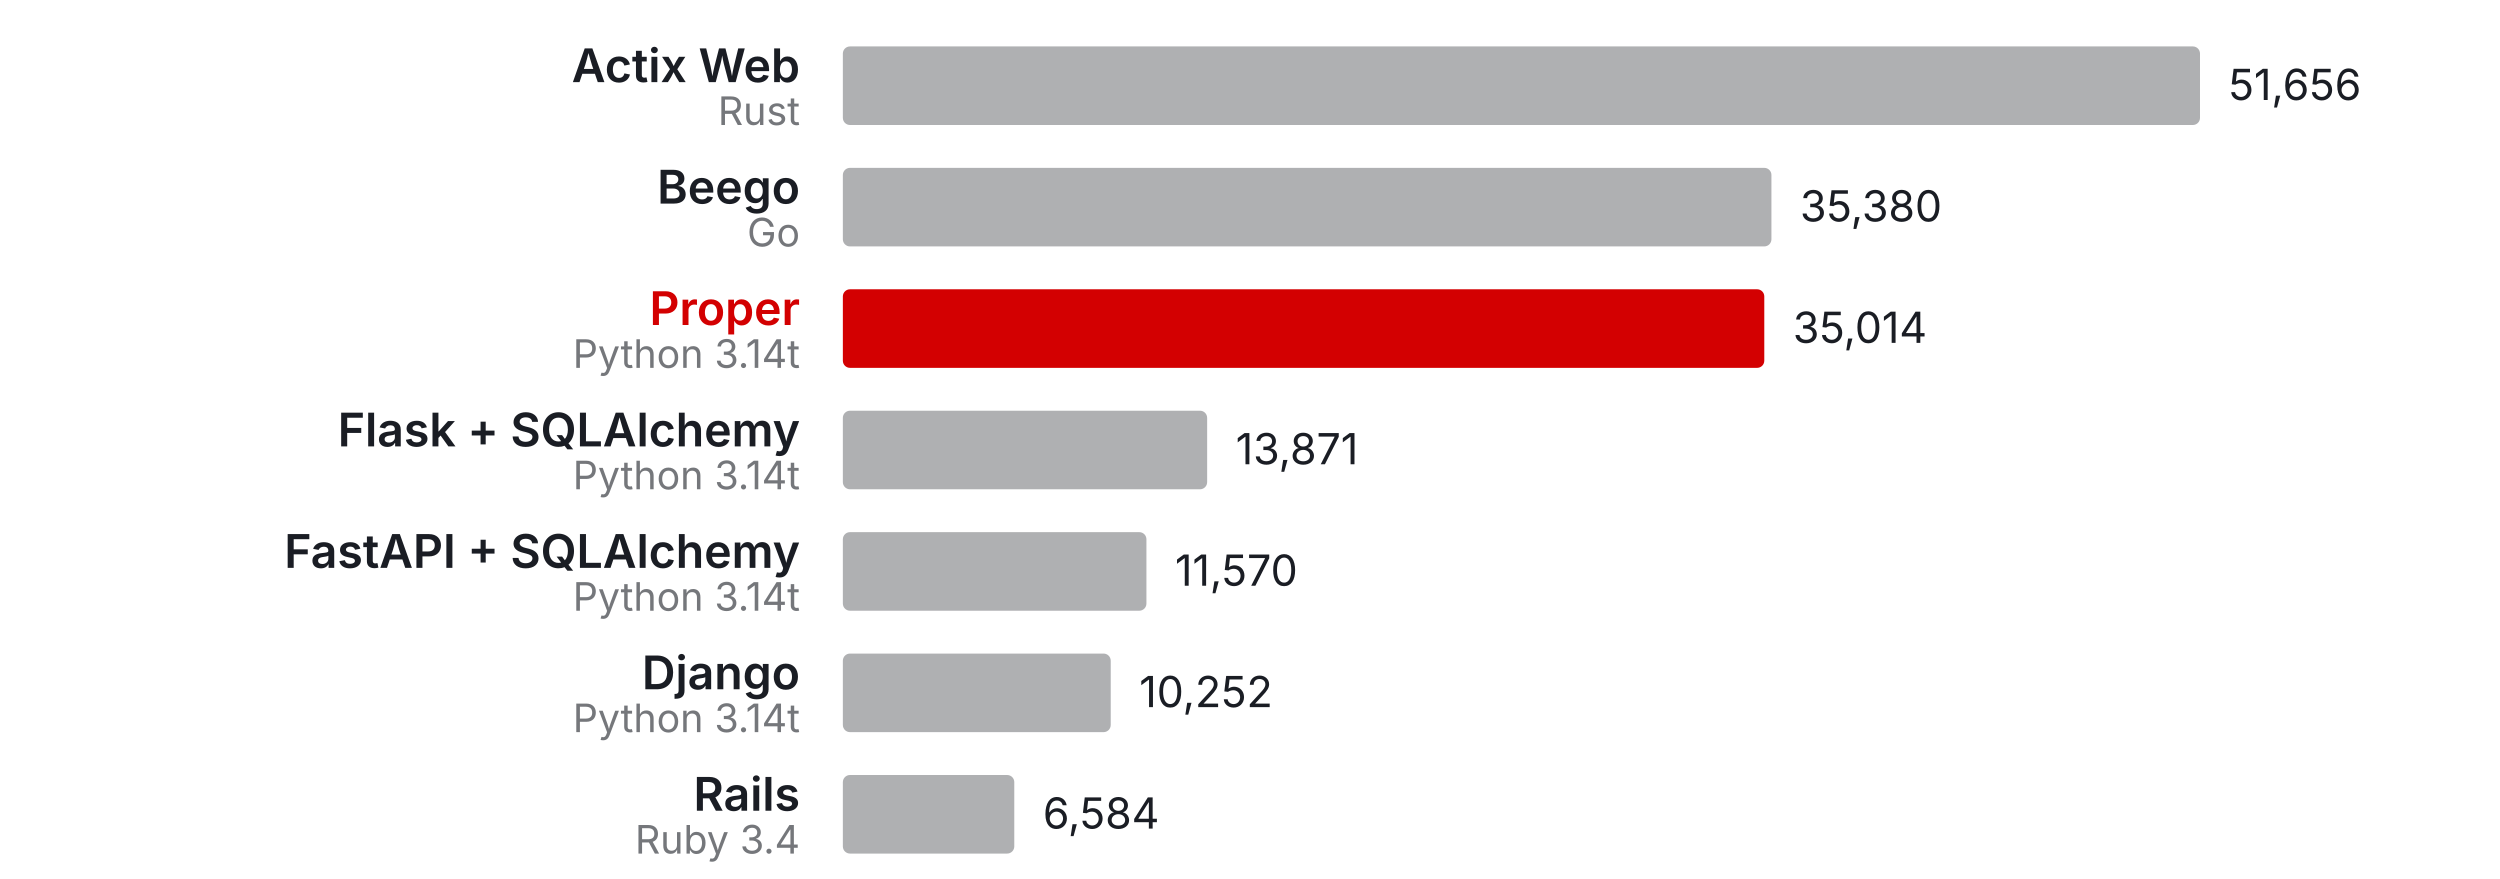
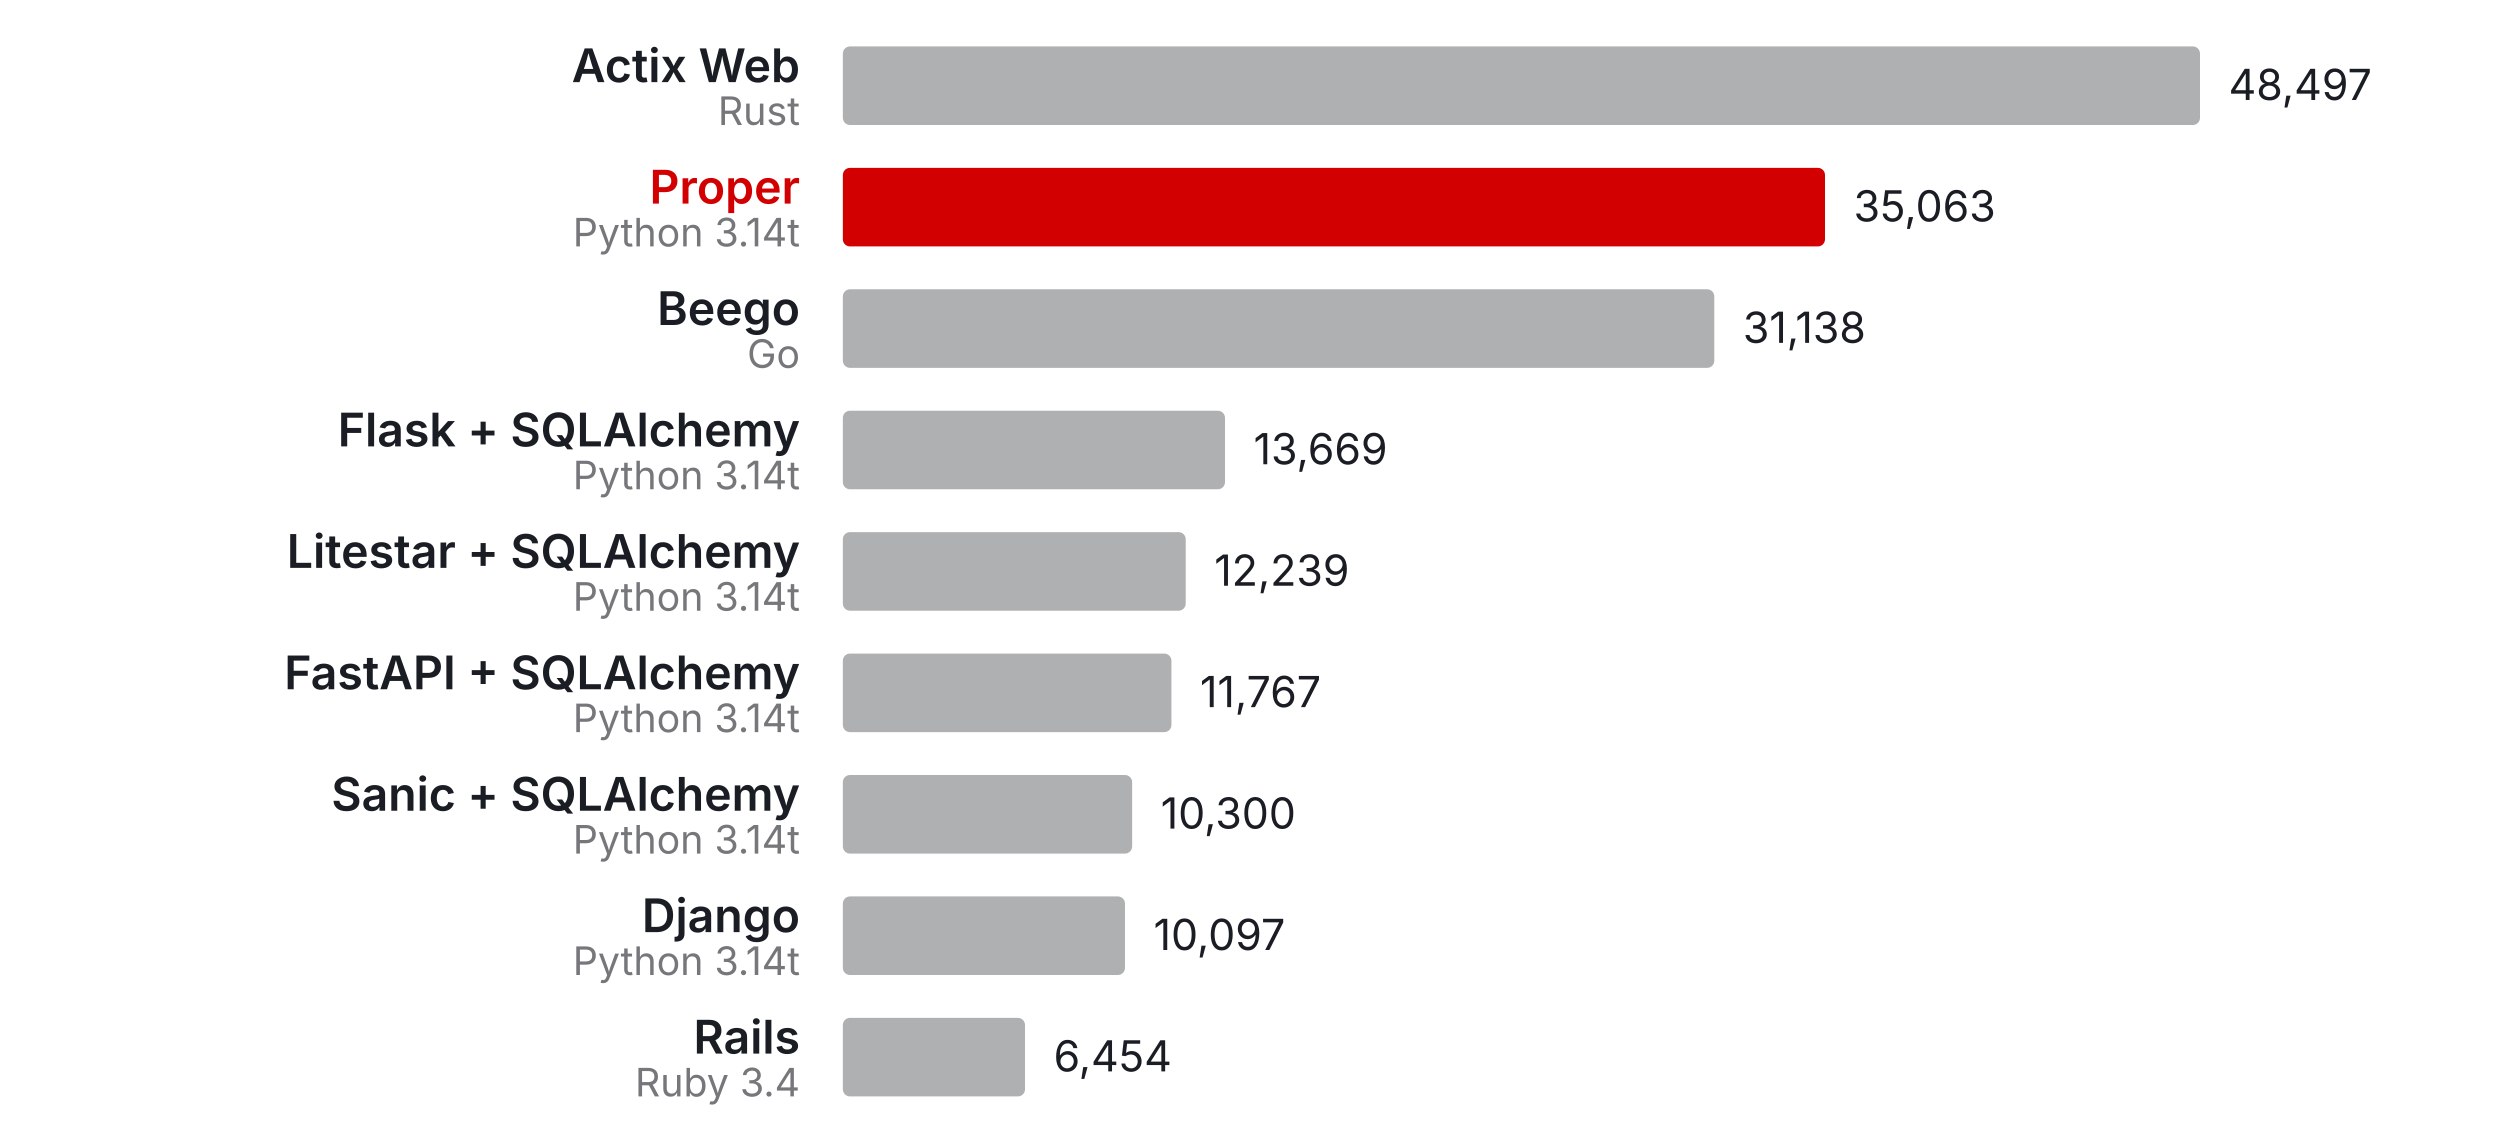
- <svg xmlns="http://www.w3.org/2000/svg" viewBox="0 0 700 246" role="img" aria-label="Requests per second on the fortunes page: Actix Web 51,656; Beego 35,380; Proper 35,014; Flask 13,871; FastAPI 11,570; Django 10,252; Rails 6,584">
-   <style>:root{--ink:#1a1d24;--terra:#d30001;--paper:#f5f1e8;} svg{font-family:Inter,Helvetica,Arial,sans-serif;} /* --- Benchmark ------------------------------------------------------------ */
+ <svg xmlns="http://www.w3.org/2000/svg" viewBox="0 0 700 314" role="img" aria-label="Requests per second on the fortunes page: Actix Web 48,497; Proper 35,063; Beego 31,138; Flask 13,669; Litestar 12,239; FastAPI 11,767; Sanic 10,300; Django 10,097; Rails 6,454">
+   <style>svg{font-family:Inter,Helvetica,Arial,sans-serif} /* --- Benchmark ------------------------------------------------------------ */

.bench-chart {
  margin: 2rem 0 0;
}
.bench-chart svg {
  display: block;
  width: 100%;
  height: auto;
  font-family: inherit;
}
.bench-name {
  fill: #1a1d24;
  font-size: 13px;
  font-weight: 600;
}
.bench-runtime {
  fill: #1a1d24;
  fill-opacity: 0.6;
  font-size: 11px;
}
.bench-bar {
  fill: #1a1d24;
  fill-opacity: 0.35;
}
.bench-row-proper .bench-bar {
  fill: #d30001;
  fill-opacity: 1;
}
.bench-row-proper .bench-name {
  fill: #d30001;
}
.bench-value {
  fill: #1a1d24;
  font-size: 12px;
  font-variant-numeric: tabular-nums;
}
.bench-caption {
  margin-top: 1rem;
  font-size: 0.85rem;
  color: #1a1d24;
  opacity: 0.7;
}
</style>
  <g class="bench-row">
    <text class="bench-name" x="224" y="23" text-anchor="end">Actix Web</text>
    <text class="bench-runtime" x="224" y="35" text-anchor="end">Rust</text>
    <rect class="bench-bar" x="236" y="13" width="380" height="22" rx="2" />
-     <text class="bench-value" x="624" y="28">51,656</text>
+     <text class="bench-value" x="624" y="28">48,497</text>
+   </g>
+   <g class="bench-row bench-row-proper">
+     <text class="bench-name" x="224" y="57" text-anchor="end">Proper</text>
+     <text class="bench-runtime" x="224" y="69" text-anchor="end">Python 3.14t</text>
+     <rect class="bench-bar" x="236" y="47" width="275" height="22" rx="2" />
+     <text class="bench-value" x="519" y="62">35,063</text>
  </g>
  <g class="bench-row">
-     <text class="bench-name" x="224" y="57" text-anchor="end">Beego</text>
-     <text class="bench-runtime" x="224" y="69" text-anchor="end">Go</text>
-     <rect class="bench-bar" x="236" y="47" width="260" height="22" rx="2" />
-     <text class="bench-value" x="504" y="62">35,380</text>
-   </g>
-   <g class="bench-row bench-row-proper">
-     <text class="bench-name" x="224" y="91" text-anchor="end">Proper</text>
-     <text class="bench-runtime" x="224" y="103" text-anchor="end">Python 3.14t</text>
-     <rect class="bench-bar" x="236" y="81" width="258" height="22" rx="2" />
-     <text class="bench-value" x="502" y="96">35,014</text>
+     <text class="bench-name" x="224" y="91" text-anchor="end">Beego</text>
+     <text class="bench-runtime" x="224" y="103" text-anchor="end">Go</text>
+     <rect class="bench-bar" x="236" y="81" width="244" height="22" rx="2" />
+     <text class="bench-value" x="488" y="96">31,138</text>
  </g>
  <g class="bench-row">
    <text class="bench-name" x="224" y="125" text-anchor="end">Flask + SQLAlchemy</text>
    <text class="bench-runtime" x="224" y="137" text-anchor="end">Python 3.14t</text>
-     <rect class="bench-bar" x="236" y="115" width="102" height="22" rx="2" />
-     <text class="bench-value" x="346" y="130">13,871</text>
+     <rect class="bench-bar" x="236" y="115" width="107" height="22" rx="2" />
+     <text class="bench-value" x="351" y="130">13,669</text>
  </g>
  <g class="bench-row">
-     <text class="bench-name" x="224" y="159" text-anchor="end">FastAPI + SQLAlchemy</text>
+     <text class="bench-name" x="224" y="159" text-anchor="end">Litestar + SQLAlchemy</text>
    <text class="bench-runtime" x="224" y="171" text-anchor="end">Python 3.14t</text>
-     <rect class="bench-bar" x="236" y="149" width="85" height="22" rx="2" />
-     <text class="bench-value" x="329" y="164">11,570</text>
+     <rect class="bench-bar" x="236" y="149" width="96" height="22" rx="2" />
+     <text class="bench-value" x="340" y="164">12,239</text>
  </g>
  <g class="bench-row">
-     <text class="bench-name" x="224" y="193" text-anchor="end">Django</text>
+     <text class="bench-name" x="224" y="193" text-anchor="end">FastAPI + SQLAlchemy</text>
    <text class="bench-runtime" x="224" y="205" text-anchor="end">Python 3.14t</text>
-     <rect class="bench-bar" x="236" y="183" width="75" height="22" rx="2" />
-     <text class="bench-value" x="319" y="198">10,252</text>
+     <rect class="bench-bar" x="236" y="183" width="92" height="22" rx="2" />
+     <text class="bench-value" x="336" y="198">11,767</text>
  </g>
  <g class="bench-row">
-     <text class="bench-name" x="224" y="227" text-anchor="end">Rails</text>
-     <text class="bench-runtime" x="224" y="239" text-anchor="end">Ruby 3.4</text>
-     <rect class="bench-bar" x="236" y="217" width="48" height="22" rx="2" />
-     <text class="bench-value" x="292" y="232">6,584</text>
+     <text class="bench-name" x="224" y="227" text-anchor="end">Sanic + SQLAlchemy</text>
+     <text class="bench-runtime" x="224" y="239" text-anchor="end">Python 3.14t</text>
+     <rect class="bench-bar" x="236" y="217" width="81" height="22" rx="2" />
+     <text class="bench-value" x="325" y="232">10,300</text>
+   </g>
+   <g class="bench-row">
+     <text class="bench-name" x="224" y="261" text-anchor="end">Django</text>
+     <text class="bench-runtime" x="224" y="273" text-anchor="end">Python 3.14t</text>
+     <rect class="bench-bar" x="236" y="251" width="79" height="22" rx="2" />
+     <text class="bench-value" x="323" y="266">10,097</text>
+   </g>
+   <g class="bench-row">
+     <text class="bench-name" x="224" y="295" text-anchor="end">Rails</text>
+     <text class="bench-runtime" x="224" y="307" text-anchor="end">Ruby 3.4</text>
+     <rect class="bench-bar" x="236" y="285" width="51" height="22" rx="2" />
+     <text class="bench-value" x="295" y="300">6,454</text>
  </g>
</svg>
